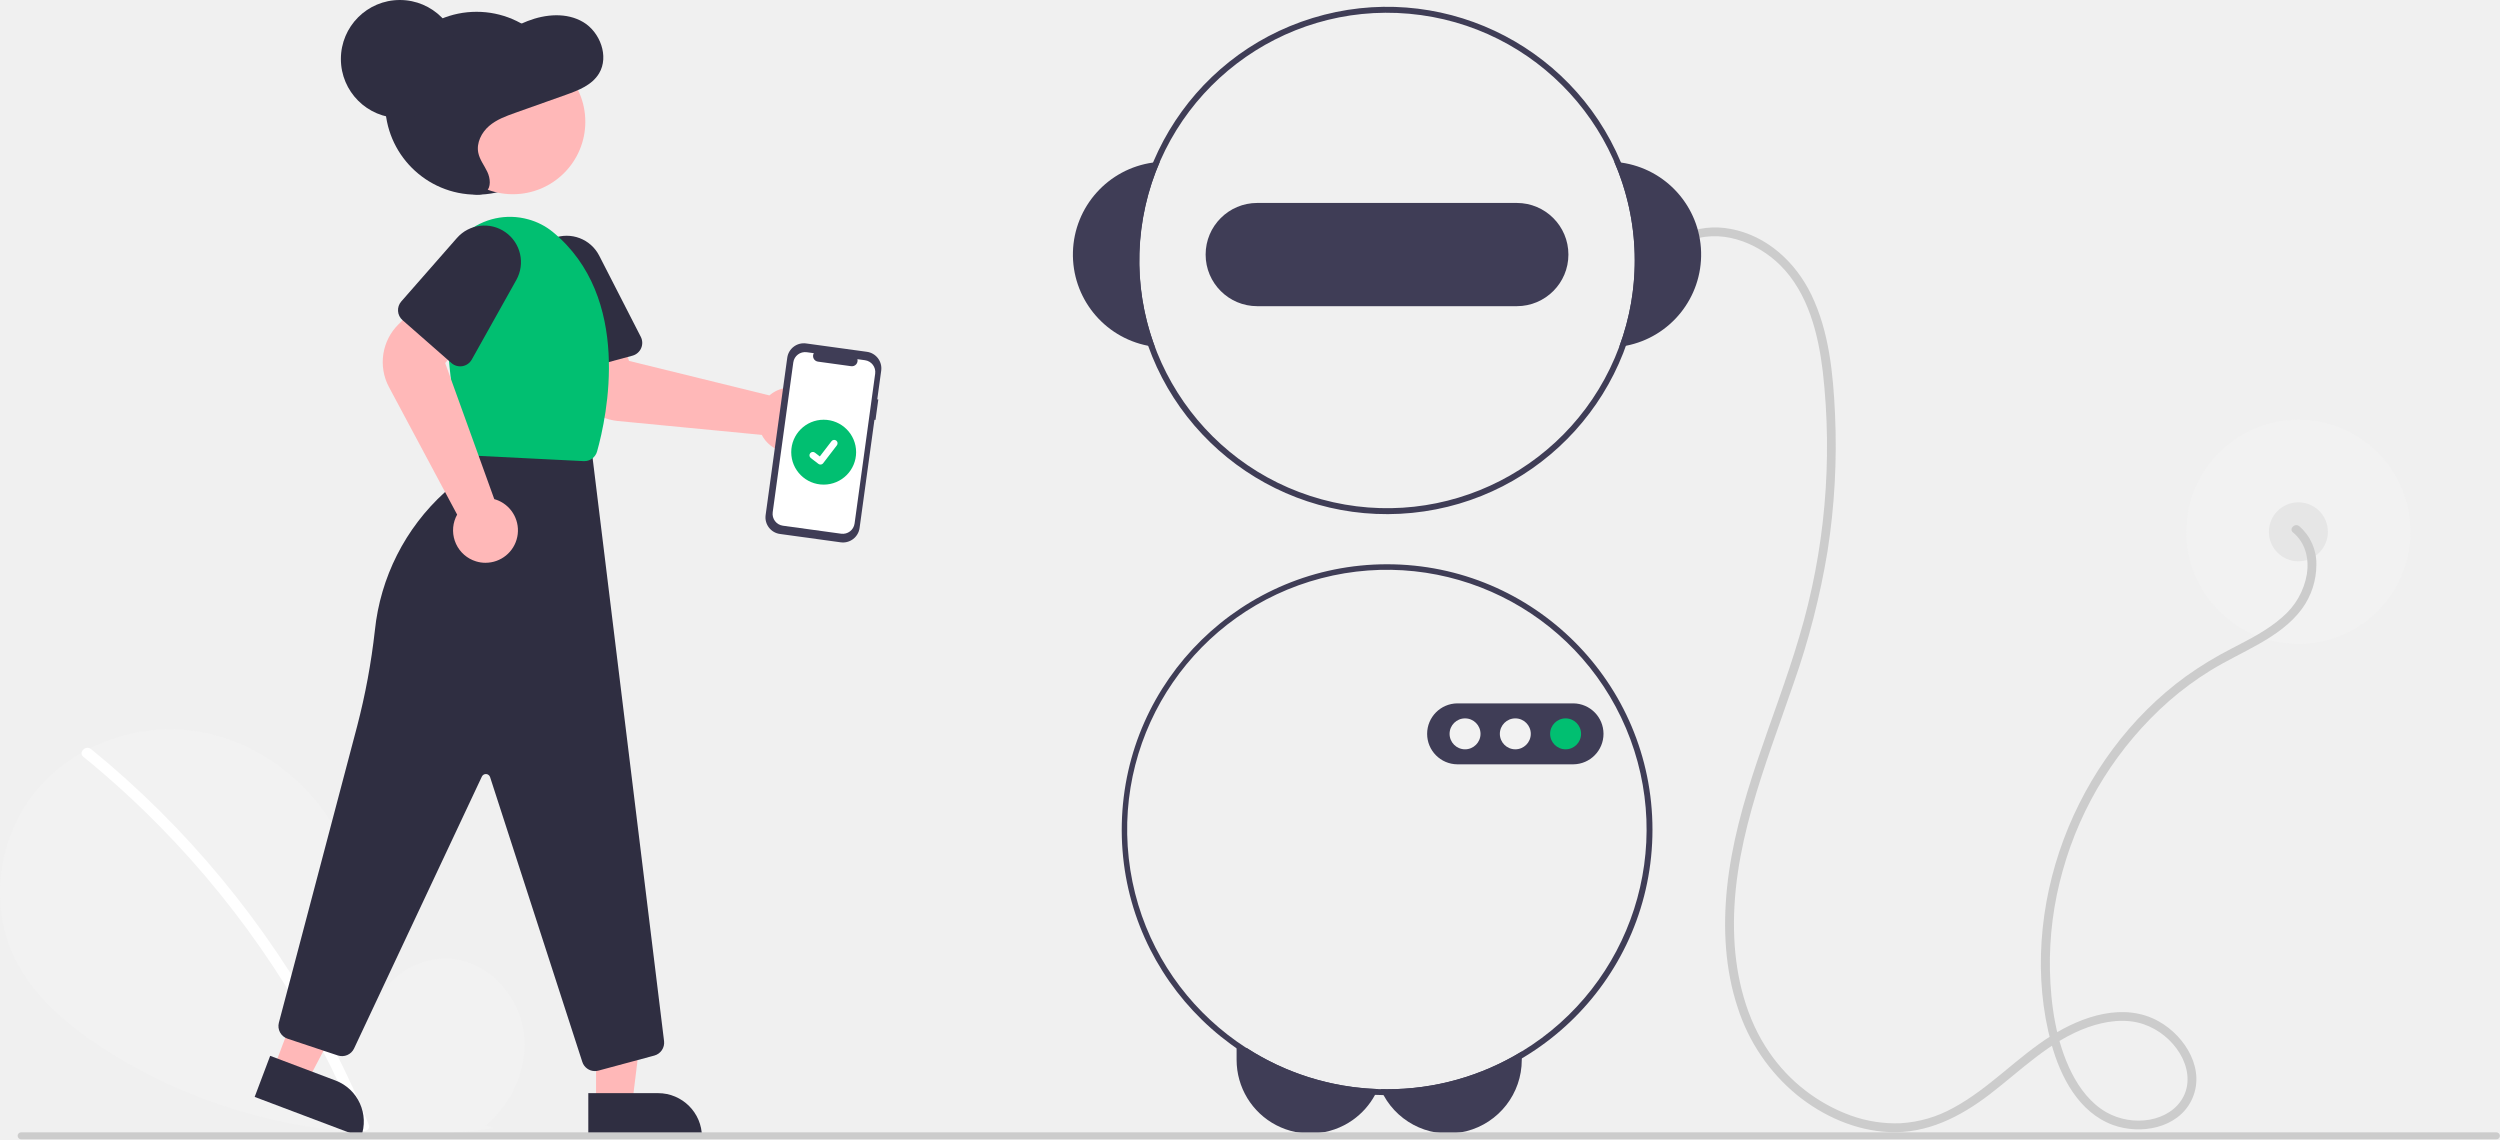
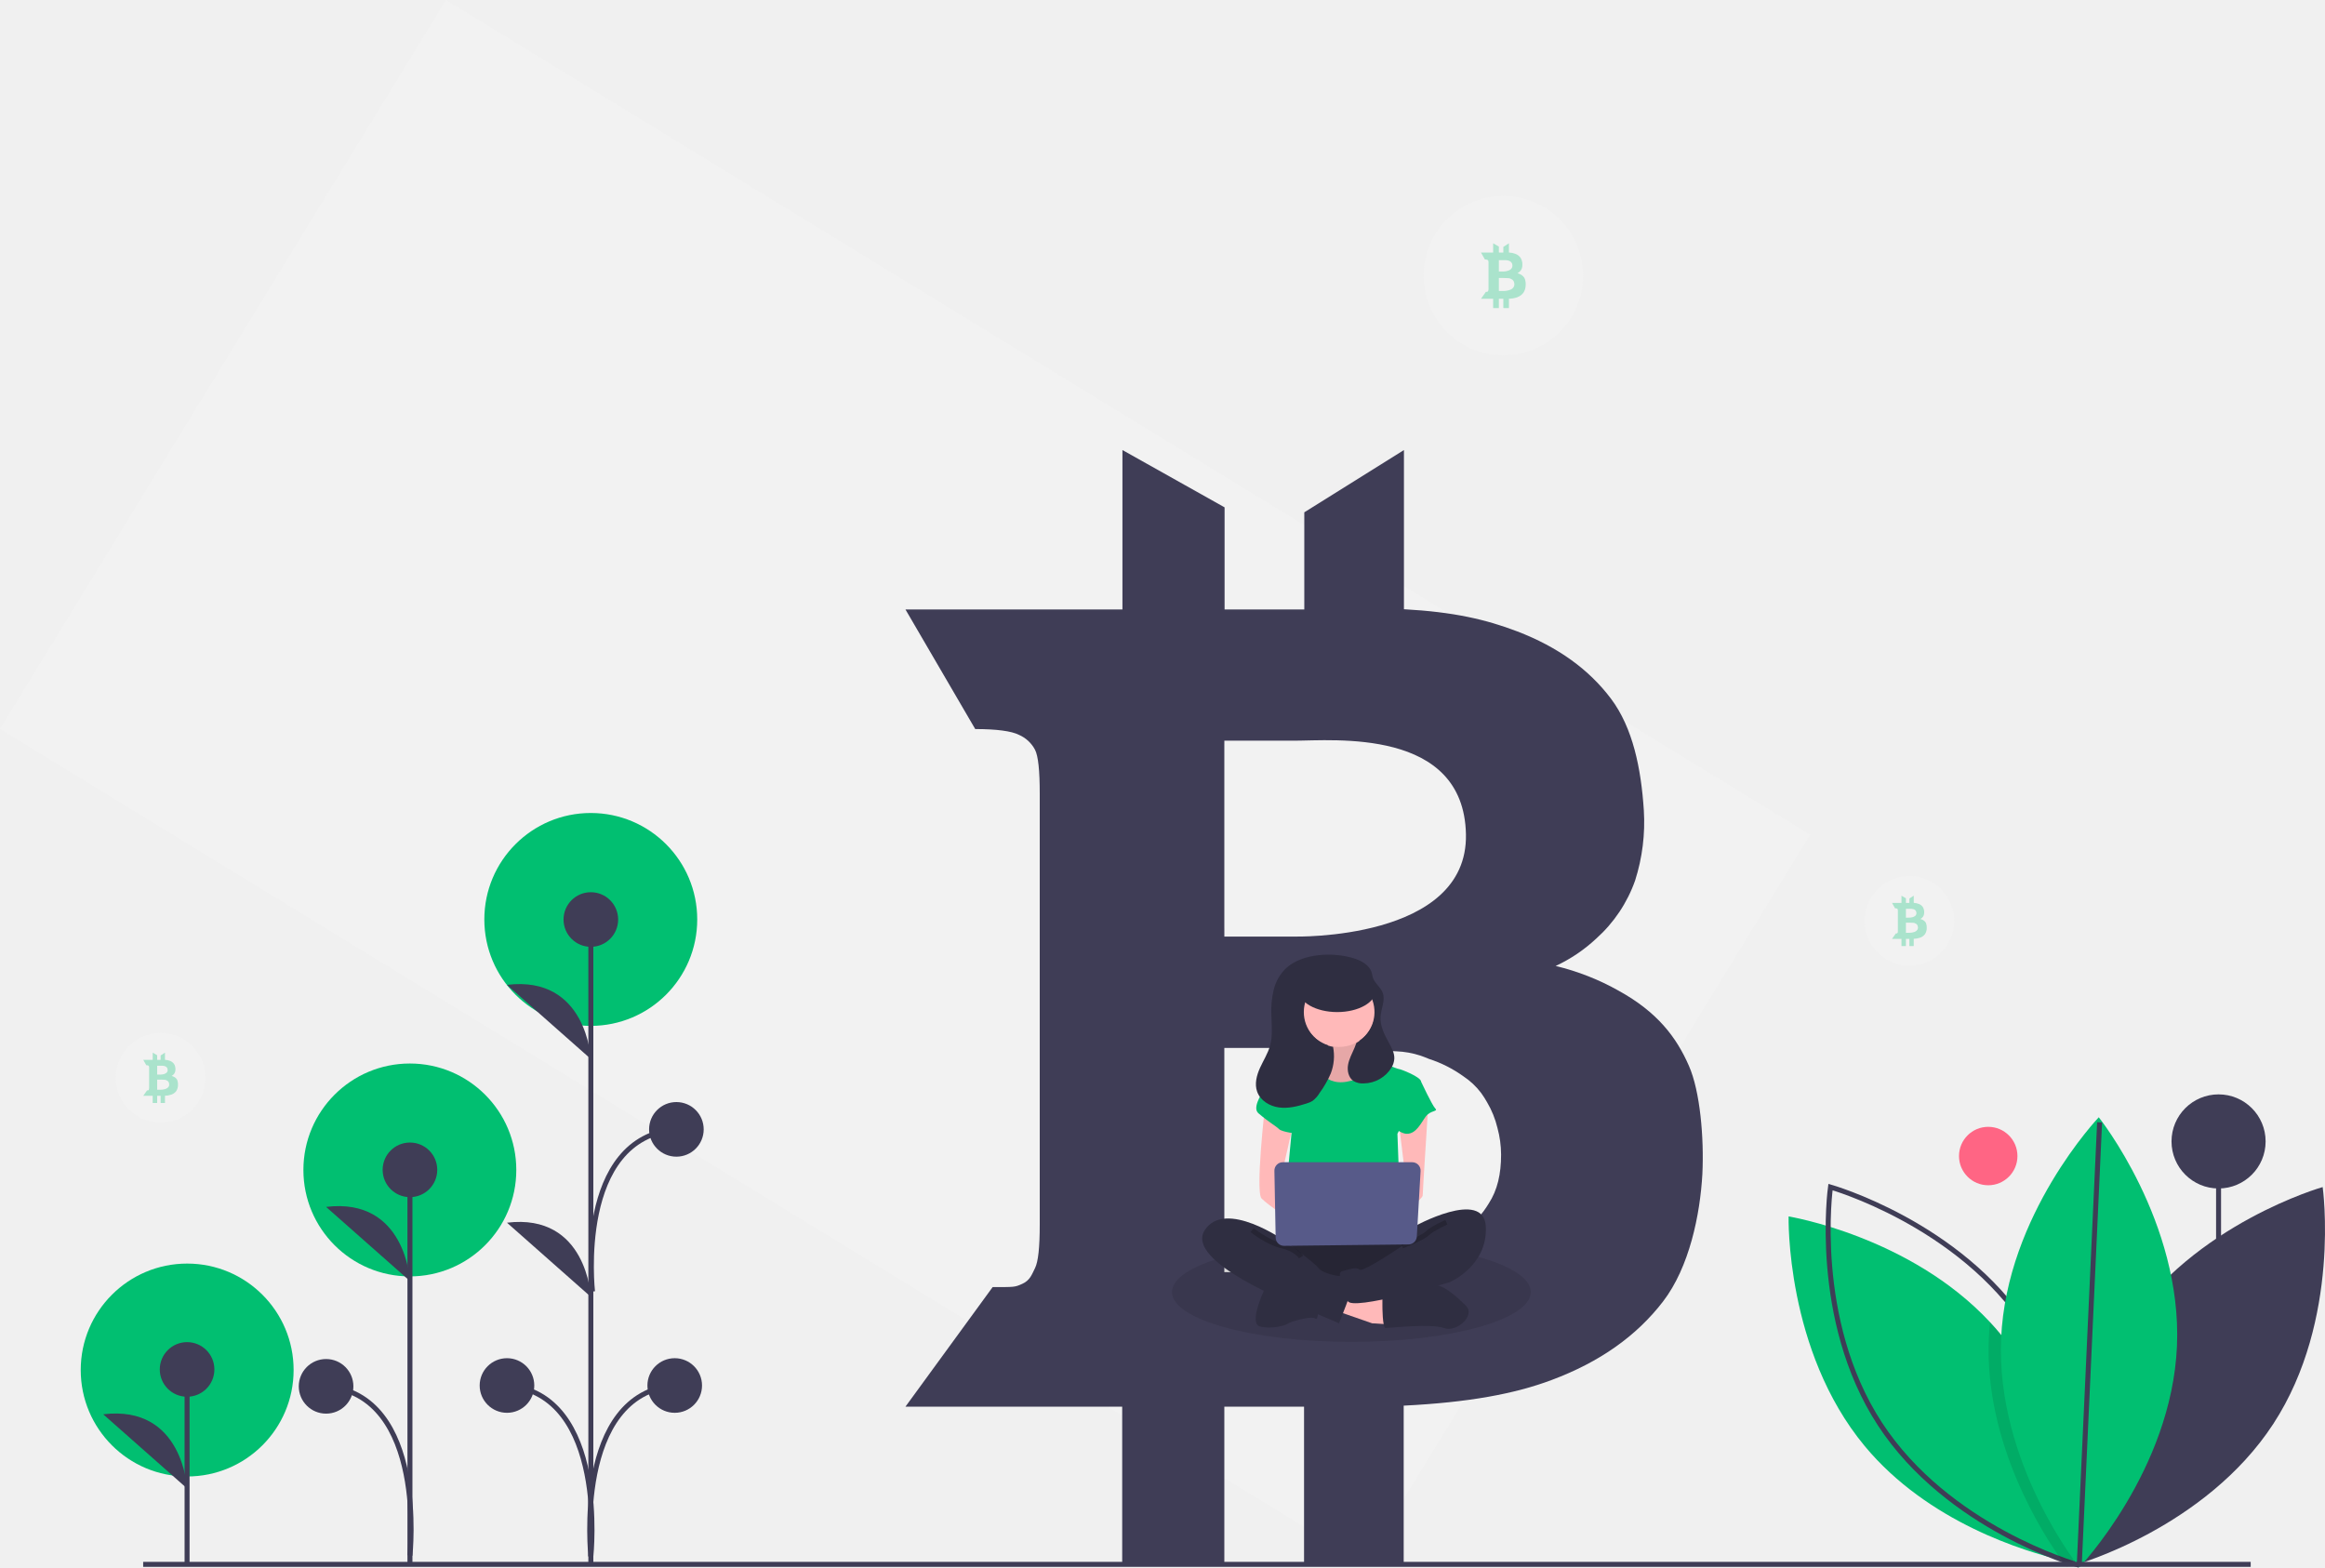
- <svg xmlns="http://www.w3.org/2000/svg" id="a0b49279-671d-4bdd-aed5-fc41abe79aaa" data-name="Layer 1" width="847.62" height="386.288" viewBox="0 0 847.62 386.288">
-   <circle cx="779.266" cy="180.31" r="38" fill="#f2f2f2" />
-   <circle cx="779.266" cy="180.31" r="10" fill="#e6e6e6" />
-   <path d="M953.629,437.379c4.212,3.436,5.496,8.853,4.712,14.082a24.452,24.452,0,0,1-8.394,14.681c-5.009,4.452-11.119,7.461-17.014,10.542a123.752,123.752,0,0,0-15.575,9.455c-18.961,13.781-33.285,33.403-41.483,55.3-8.184,21.86-10.38,46.672-4.161,69.327,3.077,11.209,9.302,23.303,20.898,27.521,9.244,3.362,21.864,1.196,26.571-8.33,5.056-10.234-1.998-21.737-11.084-26.818-11.778-6.586-25.847-1.773-36.441,4.893-11.663,7.339-21.039,17.871-33.215,24.448a41.739,41.739,0,0,1-17.844,5.205,44.69,44.69,0,0,1-16.909-2.612,57.273,57.273,0,0,1-27.662-21.471c-7.734-11.243-11.196-25.025-11.828-38.525-1.413-30.206,10.52-58.465,20.094-86.477a264.211,264.211,0,0,0,11.519-44.86,232.406,232.406,0,0,0,2.545-46.388c-.634-13.714-1.986-28.054-8.039-40.579-5.322-11.013-15.049-20.027-27.346-22.3a27.277,27.277,0,0,0-16.439,1.888c-1.754.8-.231,3.387,1.514,2.59,10.883-4.965,23.746-.134,31.784,7.882,9.386,9.361,12.833,23.184,14.364,35.939a225.589,225.589,0,0,1-7.968,89.993c-8.347,28.352-21.476,55.521-24.506,85.226-1.382,13.555-.672,27.567,3.66,40.565a63.359,63.359,0,0,0,20.078,29.566c8.842,7.148,19.72,12.019,31.171,12.561,12.854.609,24.127-5.122,34.1-12.745,10.681-8.165,20.509-18.239,33.447-22.817,5.899-2.087,12.617-3.061,18.673-1.052a23.43,23.43,0,0,1,12.452,10.012c2.63,4.374,3.601,9.842,1.2,14.541-2.257,4.418-6.662,6.973-11.431,7.847a22.18,22.18,0,0,1-14.724-2.502c-5.224-2.984-9.047-7.991-11.725-13.281-5.34-10.55-7.135-23.107-7.407-34.817a115.287,115.287,0,0,1,4.348-33.853,119.456,119.456,0,0,1,36.089-57.529,105.961,105.961,0,0,1,13.974-10.289c5.38-3.316,11.123-5.966,16.607-9.094,5.397-3.079,10.715-6.757,14.432-11.823a25.435,25.435,0,0,0,4.887-14.951,16.766,16.766,0,0,0-5.804-13.072c-1.484-1.211-3.619.9-2.121,2.121Z" transform="translate(-176.1901 -256.856)" fill="#ccc" />
-   <path d="M598.876,612.166a87.339,87.339,0,0,0,44.47,13.94,20.85,20.85,0,0,1-.95,1.96,25.067,25.067,0,0,1-7.6,8.55,24.969,24.969,0,0,1-39.34-20.42v-4.03Z" transform="translate(-176.1901 -256.856)" fill="#3f3d56" />
-   <path d="M692.146,613.346v2.85a24.961,24.961,0,0,1-46.88,11.95,20.848,20.848,0,0,1-.99-2.01c.73.02,1.45.03,2.18.03A87.467,87.467,0,0,0,692.146,613.346Z" transform="translate(-176.1901 -256.856)" fill="#3f3d56" />
-   <path d="M725.786,311.966c-.75-.11-1.51-.18-2.27-.23a83.981,83.981,0,0,1,1.67,62.71c.76-.09,1.51-.21,2.26-.35a31.502,31.502,0,0,0-1.66-62.13Z" transform="translate(-176.1901 -256.856)" fill="#3f3d56" />
-   <path d="M569.396,311.736c-.76.05-1.52.12-2.27.23a31.502,31.502,0,0,0-1.66,62.13c.75.14,1.5.26,2.26.35a83.981,83.981,0,0,1,1.67-62.71Z" transform="translate(-176.1901 -256.856)" fill="#3f3d56" />
-   <path d="M725.786,311.966a85.997,85.997,0,1,0,6.67,33.2A86.115,86.115,0,0,0,725.786,311.966Zm-.6,62.48a83.981,83.981,0,1,1,5.27-29.28A84.122,84.122,0,0,1,725.186,374.446Z" transform="translate(-176.1901 -256.856)" fill="#3f3d56" />
-   <path d="M690.456,325.666h-88a17.5,17.5,0,0,0,0,35h88a17.5,17.5,0,0,0,0-35Z" transform="translate(-176.1901 -256.856)" fill="#3f3d56" />
-   <path d="M646.456,448.166a89.997,89.997,0,0,0-4.06,179.9c.95.05,1.91.08,2.87.08.4.02.79.02,1.19.02a90,90,0,0,0,0-180Zm45.69,165.18a87.467,87.467,0,0,1-45.69,12.82c-.73,0-1.45-.01-2.18-.03q-.465,0-.93-.03a88.051,88.051,0,1,1,48.8-12.76Z" transform="translate(-176.1901 -256.856)" fill="#3f3d56" />
-   <path d="M709.623,515.999h-39.334a10.334,10.334,0,0,1,0-20.667h39.334a10.334,10.334,0,0,1,0,20.667Z" transform="translate(-176.1901 -256.856)" fill="#3f3d56" />
-   <circle cx="496.722" cy="248.81" r="5.244" fill="#f2f2f2" />
-   <circle cx="513.766" cy="248.81" r="5.244" fill="#f2f2f2" />
-   <circle cx="530.811" cy="248.81" r="5.244" fill="#01bf71" />
-   <path d="M340.816,638.554c8.993-7.599,14.455-19.602,13.022-31.288s-10.305-22.428-21.813-24.91-24.628,4.388-28.123,15.63c-1.924-21.674-4.141-44.257-15.664-62.715-10.434-16.713-28.507-28.672-48.093-30.811s-40.208,5.941-52.424,21.4-15.206,37.934-6.651,55.682c6.302,13.075,17.914,22.805,30.079,30.721,38.813,25.255,86.96,33.788,132.772,27.046Z" transform="translate(-176.1901 -256.856)" fill="#f2f2f2" />
-   <path d="M207.089,510.848a317.625,317.625,0,0,1,44.264,43.954,322.163,322.163,0,0,1,34.908,51.663,320.844,320.844,0,0,1,14.948,31.651c.898,2.2-2.675,3.158-3.562.982A315.276,315.276,0,0,0,268.839,584.593a317.26,317.26,0,0,0-38.636-47.729A316.501,316.501,0,0,0,204.477,513.46c-1.844-1.502.783-4.102,2.612-2.612Z" transform="translate(-176.1901 -256.856)" fill="#fff" />
-   <circle cx="161.576" cy="35" r="31" fill="#2f2e41" />
-   <path d="M453.384,405.367a10.778,10.778,0,0,1-2.149,2.373,11.002,11.002,0,0,1-16.227-2.498,10.24,10.24,0,0,1-.537-.938l-48.85-4.713a18.013,18.013,0,0,1-15.887-14.5l-2.773-14.617,19.064-2.966,3.421,11.709,47.628,11.699a10.49,10.49,0,0,1,1.17-.89,11.003,11.003,0,0,1,15.139,15.341Z" transform="translate(-176.1901 -256.856)" fill="#ffb8b8" />
-   <path d="M390.618,377.45l-21.296,5.753a4.505,4.505,0,0,1-5.518-3.171l-7.459-27.612a12.399,12.399,0,0,1,23.004-8.888l14.1,27.521A4.5,4.5,0,0,1,390.618,377.45Z" transform="translate(-176.1901 -256.856)" fill="#2f2e41" />
-   <polygon points="202.092 374.133 214.351 374.133 220.184 326.845 202.089 326.846 202.092 374.133" fill="#ffb8b8" />
-   <path d="M375.655,627.486h38.531a0,0,0,0,1,0,0v14.887a0,0,0,0,1,0,0H390.542a14.887,14.887,0,0,1-14.887-14.887v0A0,0,0,0,1,375.655,627.486Z" transform="translate(613.6792 1012.984) rotate(179.9974)" fill="#2f2e41" />
-   <polygon points="92.822 362.185 104.292 366.515 126.454 324.337 109.526 317.946 92.822 362.185" fill="#ffb8b8" />
-   <path d="M263.921,621.161h38.531a0,0,0,0,1,0,0v14.887a0,0,0,0,1,0,0H278.808a14.887,14.887,0,0,1-14.887-14.887v0A0,0,0,0,1,263.921,621.161Z" transform="translate(149.8827 1059.861) rotate(-159.3148)" fill="#2f2e41" />
-   <path d="M377.895,620.005a4.497,4.497,0,0,1-4.276-3.114L342.351,520.327a1.5,1.5,0,0,0-2.785-.177l-43.334,92.201a4.504,4.504,0,0,1-5.495,2.355L273.669,609.017a4.509,4.509,0,0,1-2.928-5.418l26.544-100.547a229.082,229.082,0,0,0,6.003-32.427,73.51,73.51,0,0,1,23.717-46.877,34.205,34.205,0,0,0,10.766-20.463l.072-.503,38.874,6.138,24.624,200.929a4.52,4.52,0,0,1-3.297,4.892l-18.974,5.108A4.48,4.48,0,0,1,377.895,620.005Z" transform="translate(-176.1901 -256.856)" fill="#2f2e41" />
-   <circle cx="173.891" cy="41.291" r="24.561" fill="#ffb8b8" />
-   <path d="M374.301,413.205c-.077,0-.154-.002-.231-.006L335.534,411.272a4.475,4.475,0,0,1-4.252-4.035l-5.264-51.328a23.172,23.172,0,0,1,29.324-24.67h0a22.474,22.474,0,0,1,8.246,4.242c27.108,22.262,18.367,62.598,15.043,74.43A4.482,4.482,0,0,1,374.301,413.205Z" transform="translate(-176.1901 -256.856)" fill="#01bf71" />
-   <path d="M340.776,447.67a10.778,10.778,0,0,1-3.166-.475,11.002,11.002,0,0,1-6.909-14.894,10.238,10.238,0,0,1,.483-.967l-23.135-43.281a18.013,18.013,0,0,1,3.272-21.259l10.634-10.405,13.03,14.229-7.853,9.334,16.642,46.134a10.492,10.492,0,0,1,1.389.481,11.003,11.003,0,0,1-4.387,21.102Z" transform="translate(-176.1901 -256.856)" fill="#ffb8b8" />
-   <path d="M329.252,379.95l-16.586-14.544a4.505,4.505,0,0,1-.417-6.35l18.857-21.505a12.399,12.399,0,0,1,20.142,14.229L336.145,378.764a4.5,4.5,0,0,1-6.894,1.186Z" transform="translate(-176.1901 -256.856)" fill="#2f2e41" />
-   <path d="M334.277,322.005c2.241.795,4.988,1.495,6.752-.153,1.722-1.609,1.408-4.551.394-6.718s-2.587-4.096-3.069-6.456c-.691-3.381,1.096-6.894,3.647-9.098s5.762-3.362,8.896-4.477l17.193-6.112c4.256-1.513,8.842-3.29,11.223-7.271,3.446-5.761.296-13.995-5.357-17.356s-12.792-2.735-18.891-.372c-3.373,1.307-6.582,3.109-10.07,4.029-6.884,1.816-14.712.187-20.761,4.068-5.266,3.379-7.709,10.273-7.531,16.724s2.553,12.595,5.058,18.494c1.491,3.51,3.083,7.06,5.607,9.852s6.173,4.745,9.817,4.231Z" transform="translate(-176.1901 -256.856)" fill="#2f2e41" />
-   <circle cx="135.576" cy="20" r="20" fill="#2f2e41" />
-   <path id="a5b0fbf6-85a2-48e8-ad40-c81376cd9893" data-name="Path 22" d="M473.978,392.306l-.355-.049,1.337-9.723a5.68,5.68,0,0,0-4.854-6.401l-20.6-2.832a5.68,5.68,0,0,0-6.401,4.854l-7.332,53.34a5.68,5.68,0,0,0,4.854,6.401l20.6,2.832a5.68,5.68,0,0,0,6.401-4.854L472.672,399.178l.355.049Z" transform="translate(-176.1901 -256.856)" fill="#3f3d56" />
-   <path id="a5d1dbd7-b3f0-4599-af89-34309e57a462" data-name="Path 23" d="M469.459,378.986l-2.565-.353a1.922,1.922,0,0,1-2.124,2.381l-11.256-1.547a1.922,1.922,0,0,1-1.403-2.866l-2.395-.329a4.046,4.046,0,0,0-4.56,3.458L438.172,430.534a4.046,4.046,0,0,0,3.458,4.56l19.743,2.714a4.046,4.046,0,0,0,4.56-3.458h0l6.984-50.804a4.046,4.046,0,0,0-3.458-4.559Z" transform="translate(-176.1901 -256.856)" fill="#fff" />
-   <circle cx="279.266" cy="153.31" r="11" fill="#01bf71" />
-   <path d="M454.366,414.362a1.141,1.141,0,0,1-.686-.228l-.012-.009-2.585-1.979a1.148,1.148,0,1,1,1.397-1.823l1.674,1.284,3.957-5.16a1.148,1.148,0,0,1,1.61-.213l-.025.033.025-.033a1.15,1.15,0,0,1,.213,1.61l-4.654,6.07A1.149,1.149,0,0,1,454.366,414.362Z" transform="translate(-176.1901 -256.856)" fill="#fff" />
-   <path d="M1022.619,643.144h-839.294a1.191,1.191,0,0,1,0-2.381h839.294a1.191,1.191,0,0,1,0,2.381Z" transform="translate(-176.1901 -256.856)" fill="#ccc" />
+ <svg xmlns="http://www.w3.org/2000/svg" id="b8075969-ef49-4240-a25e-f088236f2735" data-name="Layer 1" width="933.321" height="629.287" viewBox="0 0 933.321 629.287">
+   <circle cx="603.482" cy="110.659" r="32" fill="#f2f2f2" />
+   <rect x="175.661" y="277.725" width="642" height="343" transform="translate(174.1087 -328.5784) rotate(31.45906)" fill="#f2f2f2" />
+   <path d="M811.321,563.266c-5-11.5-12.7-21.6-28.1-30.1a98.147,98.147,0,0,0-25.4-10,62.219,62.219,0,0,0,16.3-11,56.368,56.368,0,0,0,15.6-23.3,77.109,77.109,0,0,0,3.5-28.2c-1.1-16.8-4.4-33.1-13.2-44.8s-21.2-20.7-37.6-27c-12.6-4.8-25.5-7.8-45.5-8.9v-63.9l-40,25v39h-32v-41l-41-23v64h-87.1l28,48c8.65.01,14.51.81,17.5,2.3a13.225,13.225,0,0,1,6.5,6c1.3,2.5,1.9,8.4,1.9,17.5v173.2c0,9-.6,14.8-1.9,17.4s-2,4.9-5.1,6.3-3.2,1.3-11.8,1.3h-.1l-35,48h87v64h41v-64h32v64h40v-64.4c26-1.3,44.5-4.7,59.4-10.3,19.3-7.2,34.1-17.7,44.7-31.5s14.9-34.9,15.8-51.2C817.421,592.166,815.821,573.466,811.321,563.266Zm-186.5-129.2h.01v-1.33h27.96c15.73,0,68.15-5.24,69.02,37.57.88,42.81-69.02,41.06-69.02,41.06h-27.96v-3.3h-.01Zm0,122h32c6.5,0,28.86.99,37,1.36a35.499,35.499,0,0,1,9.76,1.74c1.15.39,2.24.83,3.42,1.32a49.732,49.732,0,0,1,13.79,6.98,28.807,28.807,0,0,1,7.13,6.7,38.229,38.229,0,0,1,2.36,3.69,37.473,37.473,0,0,1,4.17,10.29,41.737,41.737,0,0,1,1.47,10.72c0,7.79-1.44,14.24-4.99,19.7-4.81,8.06-12.7,13.77-21.58,17.8-22.96,10.44-52.53,9.7-52.53,9.7h-32Z" transform="translate(-133.3394 -135.4067)" fill="#3f3d56" />
+   <path d="M745.481,247.412a3.437,3.437,0,0,0-1.575-1.747,5.393,5.393,0,0,0-1.424-.58,3.482,3.482,0,0,0,.914-.638,3.282,3.282,0,0,0,.875-1.352,4.623,4.623,0,0,0,.196-1.637,4.992,4.992,0,0,0-.74-2.6,4.633,4.633,0,0,0-2.108-1.567,7.682,7.682,0,0,0-2.551-.517v-3.708l-2.242,1.451V236.78h-1.794v-2.379l-2.298-1.335V236.78h-4.883l1.57,2.786a2.447,2.447,0,0,1,.981.133.752.752,0,0,1,.364.348,2.884,2.884,0,0,1,.107,1.016v10.052a2.888,2.888,0,0,1-.107,1.01c-.073.151-.112.284-.286.366s-.179.075-.661.075h-.006l-1.962,2.786h4.877v3.714h2.298v-3.714h1.794v3.714H739.062v-3.737a10.628,10.628,0,0,0,3.33-.598,5.476,5.476,0,0,0,2.506-1.828,5.802,5.802,0,0,0,.886-2.971A6.754,6.754,0,0,0,745.481,247.412ZM735.026,239.914h.001v-.077h1.567c.882,0,3.82-.304,3.869,2.18.049,2.485-3.869,2.383-3.869,2.383H735.026v-.192h-.001Zm0,7.08h1.794c.364,0,1.618.057,2.074.079a1.929,1.929,0,0,1,.547.101c.064.023.126.048.192.077a2.753,2.753,0,0,1,.773.405,1.639,1.639,0,0,1,.4.389,2.482,2.482,0,0,1,.366.811,2.502,2.502,0,0,1,.082.622,2.085,2.085,0,0,1-.28,1.143,2.648,2.648,0,0,1-1.21,1.033,7.554,7.554,0,0,1-2.945.563h-1.794Z" transform="translate(-133.3394 -135.4067)" fill="#01bf71" opacity="0.3" />
+   <circle cx="798.13" cy="464.063" r="11.729" fill="#ff6584" />
+   <line x1="890.596" y1="591.744" x2="890.596" y2="458.194" fill="#3f3d56" stroke="#3f3d56" stroke-miterlimit="10" stroke-width="2" />
+   <circle cx="890.596" cy="458.194" r="18.886" fill="#3f3d56" />
+   <path d="M986.741,668.376c-27.28,41.835-19.805,95.043-19.805,95.043s51.704-14.619,78.983-56.454,19.805-95.043,19.805-95.043S1014.02,626.542,986.741,668.376Z" transform="translate(-133.3394 -135.4067)" fill="#3f3d56" />
+   <path d="M966.791,762.933s-.664-.106-1.886-.353c-.975-.198-2.317-.48-3.956-.869-14.652-3.455-53.608-15.133-79.077-45.837-31.877-38.447-30.534-92.161-30.534-92.161s48.74,7.92,80.857,42.446q2.088,2.225,4.062,4.613c27.737,33.452,30.322,78.462,30.527,89.589C966.812,762.028,966.791,762.933,966.791,762.933Z" transform="translate(-133.3394 -135.4067)" fill="#01bf71" />
+   <path d="M947.131,668.376c27.28,41.835,19.805,95.043,19.805,95.043s-51.704-14.619-78.983-56.454-19.805-95.043-19.805-95.043S919.851,626.542,947.131,668.376Z" transform="translate(-133.3394 -135.4067)" fill="none" stroke="#3f3d56" stroke-miterlimit="10" stroke-width="2" />
+   <path d="M966.783,760.361c-.721.869-1.356,1.611-1.879,2.218-1.159,1.321-1.816,2.014-1.816,2.014s-.798-1.003-2.141-2.882c-7.369-10.272-31.071-46.797-29.241-88.989q.148-3.317.487-6.563,2.088,2.225,4.062,4.613C963.993,704.224,966.579,749.234,966.783,760.361Z" transform="translate(-133.3394 -135.4067)" opacity="0.1" />
+   <path d="M1007.232,675.773c-2.156,49.896-39.195,88.82-39.195,88.82s-33.543-41.974-31.387-91.871,39.195-88.82,39.195-88.82S1009.388,625.876,1007.232,675.773Z" transform="translate(-133.3394 -135.4067)" fill="#01bf71" />
+   <line x1="834.697" y1="627.774" x2="842.84" y2="450.531" fill="none" stroke="#3f3d56" stroke-miterlimit="10" stroke-width="2" />
+   <line x1="57.472" y1="627.968" x2="903.492" y2="627.968" fill="none" stroke="#3f3d56" stroke-miterlimit="10" stroke-width="2" />
+   <circle cx="237.156" cy="369.084" r="42.73" fill="#01bf71" />
+   <circle cx="164.526" cy="469.648" r="42.73" fill="#01bf71" />
+   <circle cx="75.136" cy="549.96" r="42.73" fill="#01bf71" />
+   <line x1="75.098" y1="627.235" x2="75.098" y2="549.725" fill="#3f3d56" stroke="#3f3d56" stroke-miterlimit="10" stroke-width="2" />
+   <circle cx="75.098" cy="549.725" r="10.961" fill="#3f3d56" />
+   <path d="M208.437,732.903s-1.566-33.678-33.666-29.764" transform="translate(-133.3394 -135.4067)" fill="#3f3d56" />
+   <line x1="237.182" y1="627.779" x2="237.182" y2="369.241" fill="#3f3d56" stroke="#3f3d56" stroke-miterlimit="10" stroke-width="2" />
+   <circle cx="237.182" cy="369.119" r="10.961" fill="#3f3d56" />
+   <circle cx="203.516" cy="556.172" r="10.961" fill="#3f3d56" />
+   <path d="M370.522,560.515s-1.566-33.678-33.666-29.764" transform="translate(-133.3394 -135.4067)" fill="#3f3d56" />
+   <path d="M370.522,655.989s-1.566-33.678-33.666-29.764" transform="translate(-133.3394 -135.4067)" fill="#3f3d56" />
+   <path d="M370.522,760.173s7.046-65.462-33.666-68.594" transform="translate(-133.3394 -135.4067)" fill="none" stroke="#3f3d56" stroke-miterlimit="10" stroke-width="2" />
+   <circle cx="270.853" cy="556.172" r="10.961" fill="#3f3d56" />
+   <path d="M370.527,760.173s-7.046-65.462,33.666-68.594" transform="translate(-133.3394 -135.4067)" fill="none" stroke="#3f3d56" stroke-miterlimit="10" stroke-width="2" />
+   <circle cx="271.521" cy="453.354" r="10.961" fill="#3f3d56" />
+   <path d="M371.194,653.862s-7.046-61.97,33.666-65.102" transform="translate(-133.3394 -135.4067)" fill="none" stroke="#3f3d56" stroke-miterlimit="10" stroke-width="2" />
+   <line x1="164.565" y1="627.414" x2="164.565" y2="469.601" fill="#3f3d56" stroke="#3f3d56" stroke-miterlimit="10" stroke-width="2" />
+   <circle cx="164.565" cy="469.601" r="10.961" fill="#3f3d56" />
+   <path d="M297.904,649.647s-1.566-33.678-33.666-29.764" transform="translate(-133.3394 -135.4067)" fill="#3f3d56" />
+   <path d="M297.904,759.808s7.046-64.764-33.666-67.895" transform="translate(-133.3394 -135.4067)" fill="none" stroke="#3f3d56" stroke-miterlimit="10" stroke-width="2" />
+   <circle cx="130.899" cy="556.506" r="10.961" fill="#3f3d56" />
+   <circle cx="766.482" cy="369.659" r="18" fill="#f2f2f2" />
+   <path d="M709.351,636.366c-22.96,10.44-52.53,9.7-52.53,9.7h-32v-6.11c13.04-3.64,31.07-5.89,51-5.89A233.659,233.659,0,0,1,709.351,636.366Z" transform="translate(-133.3394 -135.4067)" opacity="0.1" />
+   <path d="M747.821,654.066c0,11.05-32.24,20-72,20s-72-8.95-72-20c0-5.51,8.02-10.5,21-14.11v6.11h32s29.57.74,52.53-9.7C732.221,639.706,747.821,646.376,747.821,654.066Z" transform="translate(-133.3394 -135.4067)" opacity="0.1" />
+   <rect x="521.043" y="394.129" width="30.635" height="30.69" fill="#2f2e41" />
+   <path d="M665.775,551.238s2.536,8.875-1.902,9.509a17.323,17.323,0,0,0-7.607,3.17l8.241,10.777h15.214l9.509-9.509s-12.679-9.509-10.143-15.214S665.775,551.238,665.775,551.238Z" transform="translate(-133.3394 -135.4067)" fill="#ffb9b9" />
+   <path d="M665.775,551.238s2.536,8.875-1.902,9.509a17.323,17.323,0,0,0-7.607,3.17l8.241,10.777h15.214l9.509-9.509s-12.679-9.509-10.143-15.214S665.775,551.238,665.775,551.238Z" transform="translate(-133.3394 -135.4067)" opacity="0.1" />
+   <polygon points="536.239 526.136 550.82 531.207 560.962 531.841 560.328 522.966 539.409 516.779 536.239 526.136" fill="#ffb9b9" />
+   <path d="M688.279,659.641s0,8.875,1.268,8.875,18.384-1.902,23.456,0,12.679-5.071,8.875-8.875-10.008-9.509-13.879-8.241-19.719,4.438-19.719,4.438Z" transform="translate(-133.3394 -135.4067)" fill="#2f2e41" />
+   <path d="M641.685,651.4s-7.607,15.214-2.536,16.482,10.777-.634,11.411-1.268,9.509-3.17,10.777-1.902,1.268-5.071,1.268-5.071Z" transform="translate(-133.3394 -135.4067)" fill="#2f2e41" />
+   <path d="M648.025,630.48s-12.045,16.482-3.17,20.92,51.349,4.438,54.518,0,4.438-18.384,0-19.652S648.025,630.48,648.025,630.48Z" transform="translate(-133.3394 -135.4067)" fill="#2f2e41" />
+   <path d="M648.025,630.48s-12.045,16.482-3.17,20.92,51.349,4.438,54.518,0,4.438-18.384,0-19.652S648.025,630.48,648.025,630.48Z" transform="translate(-133.3394 -135.4067)" opacity="0.2" />
+   <circle cx="537.507" cy="405.689" r="14.58" fill="#ffb9b9" />
+   <path d="M648.025,563.917l12.679-2.536s3.17,10.143,13.313,8.241,12.679-8.241,12.679-8.241,7.607,3.17,8.241,3.17,8.875,3.17,8.875,5.071-9.509,20.92-9.509,20.92l1.268,34.232-46.911-1.268,3.17-33.598Z" transform="translate(-133.3394 -135.4067)" fill="#01bf71" />
+   <path d="M641.051,580.399s-3.804,33.598-1.268,36.134,12.679,9.509,12.679,9.509v-7.607l-5.071-9.509,5.071-22.188Z" transform="translate(-133.3394 -135.4067)" fill="#ffb9b9" />
+   <path d="M706.663,579.448s-2.219,34.549-2.219,35.817-5.705,5.705-7.607,5.705-3.17-3.17-3.17-3.17l4.438-5.071-3.17-25.991Z" transform="translate(-133.3394 -135.4067)" fill="#ffb9b9" />
+   <path d="M700.641,627.944s28.527-15.848,29.161,0-14.58,22.188-14.58,22.188-39.304,11.786-40.889,7.478-4.754-11.281-2.219-11.915,5.705-1.902,6.973-.634,17.116-9.509,17.116-9.509Z" transform="translate(-133.3394 -135.4067)" fill="#2f2e41" />
+   <path d="M713.954,626.042s-5.705,2.536-7.607,4.438-10.143,5.071-10.143,5.071" transform="translate(-133.3394 -135.4067)" fill="none" stroke="#000" stroke-miterlimit="10" stroke-width="2" opacity="0.2" />
+   <path d="M651.828,565.185l-3.804-1.268s-13.947,14.58-9.509,18.384,6.973,5.071,8.241,6.339,7.607,1.902,7.607,1.902Z" transform="translate(-133.3394 -135.4067)" fill="#01bf71" />
+   <path d="M698.105,568.355l5.705,1.268s4.438,9.509,5.705,10.777-1.902.634-3.804,3.17-3.804,6.973-7.607,6.973-8.875-6.339-8.875-6.339Z" transform="translate(-133.3394 -135.4067)" fill="#01bf71" />
+   <path d="M649.293,633.65s-24.089-17.116-32.331-4.438,35.5,29.795,41.84,32.331,12.045,5.071,12.045,5.071,5.705-13.947,5.705-16.482-4.438-2.536-5.705-2.536-6.973-1.268-8.241-3.17S649.293,633.65,649.293,633.65Z" transform="translate(-133.3394 -135.4067)" fill="#2f2e41" />
+   <path d="M635.98,629.212s6.339,5.071,12.045,6.339,7.607,4.438,7.607,4.438" transform="translate(-133.3394 -135.4067)" fill="none" stroke="#000" stroke-miterlimit="10" stroke-width="2" opacity="0.2" />
+   <path d="M644.92,605.376l.506,26.841a3.36,3.36,0,0,0,3.397,3.296l49.949-.561a3.36,3.36,0,0,0,3.317-3.166l1.516-26.28a3.36,3.36,0,0,0-3.355-3.554H648.279A3.36,3.36,0,0,0,644.92,605.376Z" transform="translate(-133.3394 -135.4067)" fill="#575a89" />
+   <path d="M639.142,564.077c1.36-3.002,3.189-5.819,4.06-8.998,1.044-3.81.638-7.841.513-11.789a37.017,37.017,0,0,1,.884-10.403,17.885,17.885,0,0,1,5.142-8.953c6.643-5.931,18.802-6.356,26.914-3.888,3.198.973,6.605,2.827,7.398,6.074.12.49.173.995.307,1.482.664,2.418,3.138,3.948,4.03,6.291,1.154,3.031-.626,6.327-.858,9.561-.272,3.777,1.585,7.344,3.415,10.659,1.088,1.971,2.219,4.07,2.111,6.318a7.982,7.982,0,0,1-1.092,3.483,13.281,13.281,0,0,1-11.156,6.395,6.999,6.999,0,0,1-4.179-.987c-1.98-1.363-2.56-4.108-2.147-6.476s1.614-4.51,2.556-6.721c.289-.679.55-1.369.79-2.066a14.186,14.186,0,1,0-9.357,1.587,19.216,19.216,0,0,1-.931,10.685,40.347,40.347,0,0,1-4.487,7.823,10.801,10.801,0,0,1-2.858,3.199,10.143,10.143,0,0,1-2.435,1.04c-3.581,1.152-7.351,2.078-11.077,1.56s-7.415-2.765-8.684-6.306C636.888,570.546,637.781,567.079,639.142,564.077Z" transform="translate(-133.3394 -135.4067)" fill="#2f2e41" />
+   <ellipse cx="536.801" cy="397.502" rx="15.474" ry="8.768" fill="#2f2e41" />
+   <path d="M906.55,506.112a2.671,2.671,0,0,0-1.224-1.357,4.191,4.191,0,0,0-1.106-.451,2.706,2.706,0,0,0,.71-.496,2.55,2.55,0,0,0,.68-1.051,3.592,3.592,0,0,0,.152-1.272,3.879,3.879,0,0,0-.575-2.02,3.6,3.6,0,0,0-1.638-1.218,5.969,5.969,0,0,0-1.982-.401v-2.882l-1.742,1.127v1.759h-1.394v-1.849l-1.786-1.037v2.886h-3.794l1.22,2.165a1.902,1.902,0,0,1,.762.104.585.585,0,0,1,.283.271,2.241,2.241,0,0,1,.083.789v7.811a2.244,2.244,0,0,1-.083.785c-.057.117-.087.221-.222.284s-.139.059-.514.059h-.004l-1.525,2.165H896.64v2.886h1.786v-2.886h1.394v2.886h1.742v-2.904a8.259,8.259,0,0,0,2.588-.465,4.256,4.256,0,0,0,1.947-1.421,4.508,4.508,0,0,0,.688-2.309A5.248,5.248,0,0,0,906.55,506.112Zm-8.124-5.827h0v-.06h1.218c.685,0,2.969-.236,3.007,1.694.038,1.931-3.007,1.852-3.007,1.852h-1.218v-.149H898.426Zm0,5.502h1.394c.283,0,1.257.045,1.612.061a1.499,1.499,0,0,1,.425.078c.05.018.098.037.149.06a2.139,2.139,0,0,1,.601.315,1.274,1.274,0,0,1,.311.302,1.928,1.928,0,0,1,.284.63,1.945,1.945,0,0,1,.064.483,1.62,1.62,0,0,1-.217.888,2.058,2.058,0,0,1-.94.803,5.87,5.87,0,0,1-2.288.437h-1.394Z" transform="translate(-133.3394 -135.4067)" fill="#01bf71" opacity="0.3" />
+   <circle cx="64.482" cy="432.659" r="18" fill="#f2f2f2" />
+   <path d="M204.55,569.112a2.671,2.671,0,0,0-1.224-1.357,4.191,4.191,0,0,0-1.106-.451,2.706,2.706,0,0,0,.71-.496,2.55,2.55,0,0,0,.68-1.051,3.592,3.592,0,0,0,.152-1.272,3.879,3.879,0,0,0-.575-2.02,3.6,3.6,0,0,0-1.638-1.218,5.969,5.969,0,0,0-1.982-.401v-2.882l-1.742,1.127v1.759h-1.394v-1.849l-1.786-1.037v2.886h-3.794l1.22,2.165a1.902,1.902,0,0,1,.762.104.585.585,0,0,1,.283.271,2.241,2.241,0,0,1,.083.789v7.811a2.244,2.244,0,0,1-.083.785c-.057.117-.087.221-.222.284s-.139.059-.514.059h-.004l-1.525,2.165H194.64v2.886h1.786v-2.886h1.394v2.886h1.742v-2.904a8.259,8.259,0,0,0,2.588-.465,4.256,4.256,0,0,0,1.947-1.421,4.508,4.508,0,0,0,.688-2.309A5.248,5.248,0,0,0,204.55,569.112Zm-8.124-5.827h0v-.06h1.218c.685,0,2.969-.236,3.007,1.694.038,1.931-3.007,1.852-3.007,1.852h-1.218v-.149H196.426Zm0,5.502h1.394c.283,0,1.257.045,1.612.061a1.499,1.499,0,0,1,.425.078c.05.018.098.037.149.06a2.139,2.139,0,0,1,.601.315,1.274,1.274,0,0,1,.311.302,1.928,1.928,0,0,1,.284.63,1.945,1.945,0,0,1,.064.483,1.62,1.62,0,0,1-.217.888,2.058,2.058,0,0,1-.94.803,5.87,5.87,0,0,1-2.288.437h-1.394Z" transform="translate(-133.3394 -135.4067)" fill="#01bf71" opacity="0.3" />
</svg>
